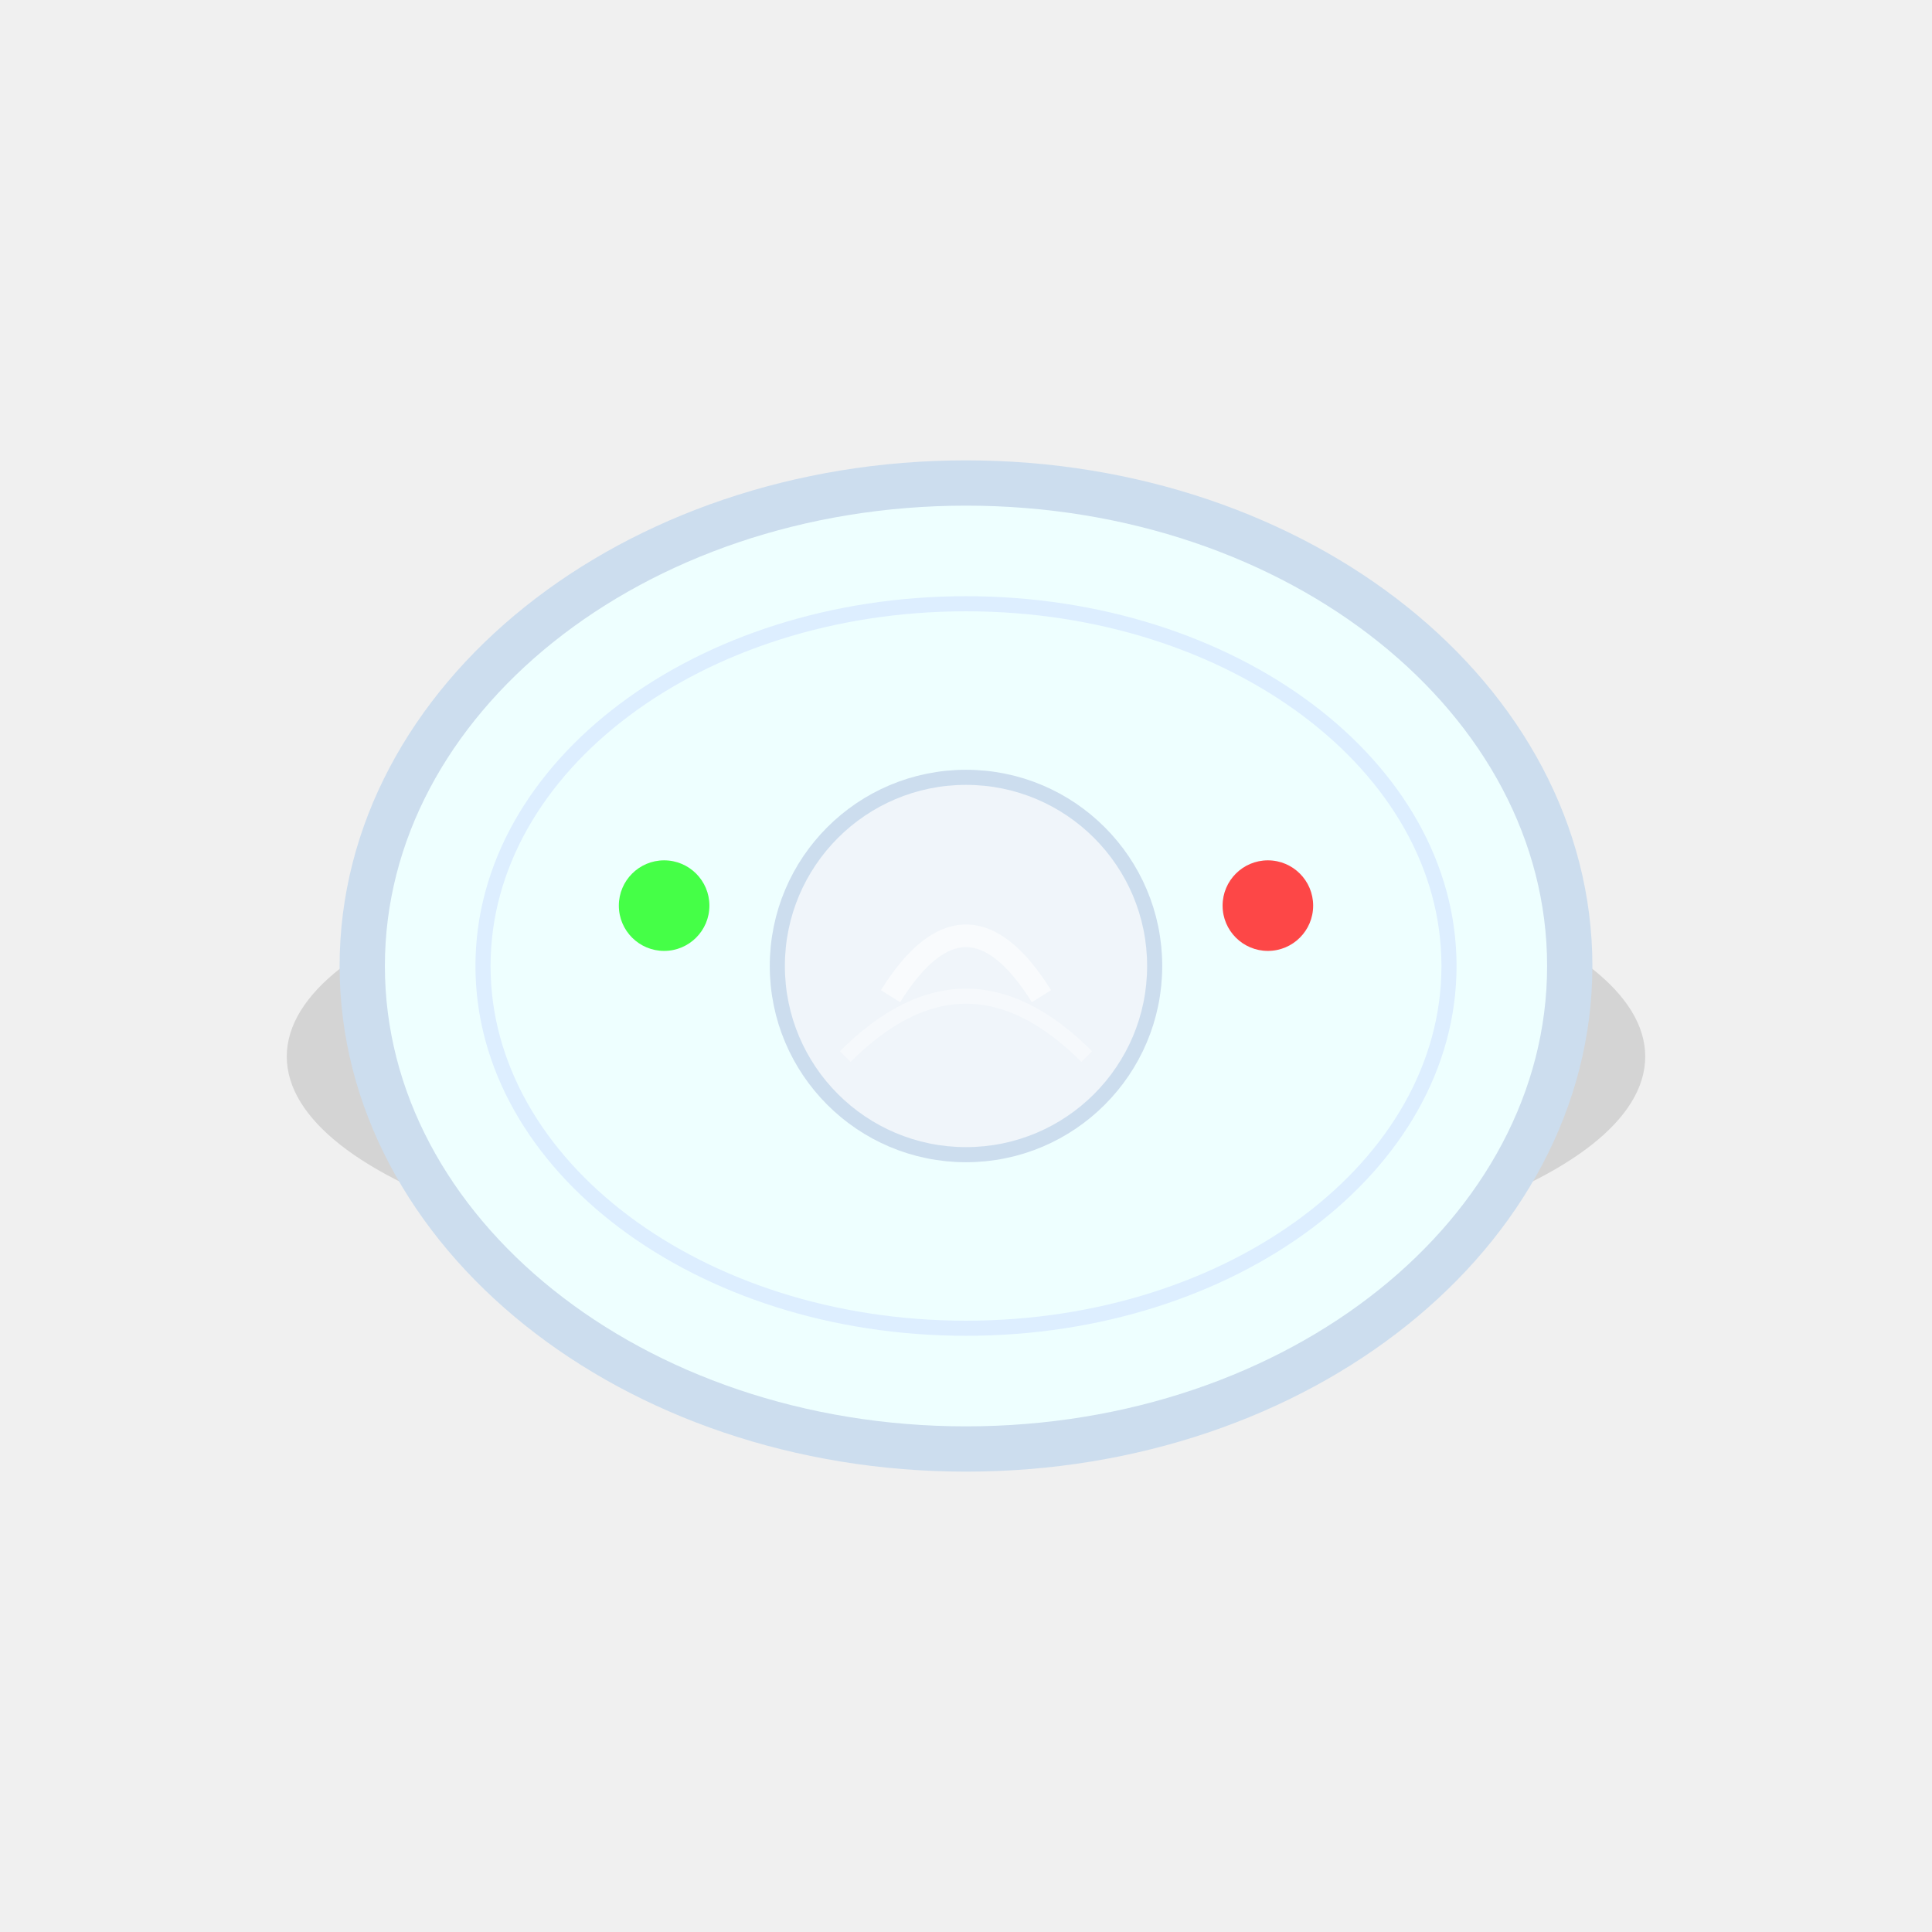
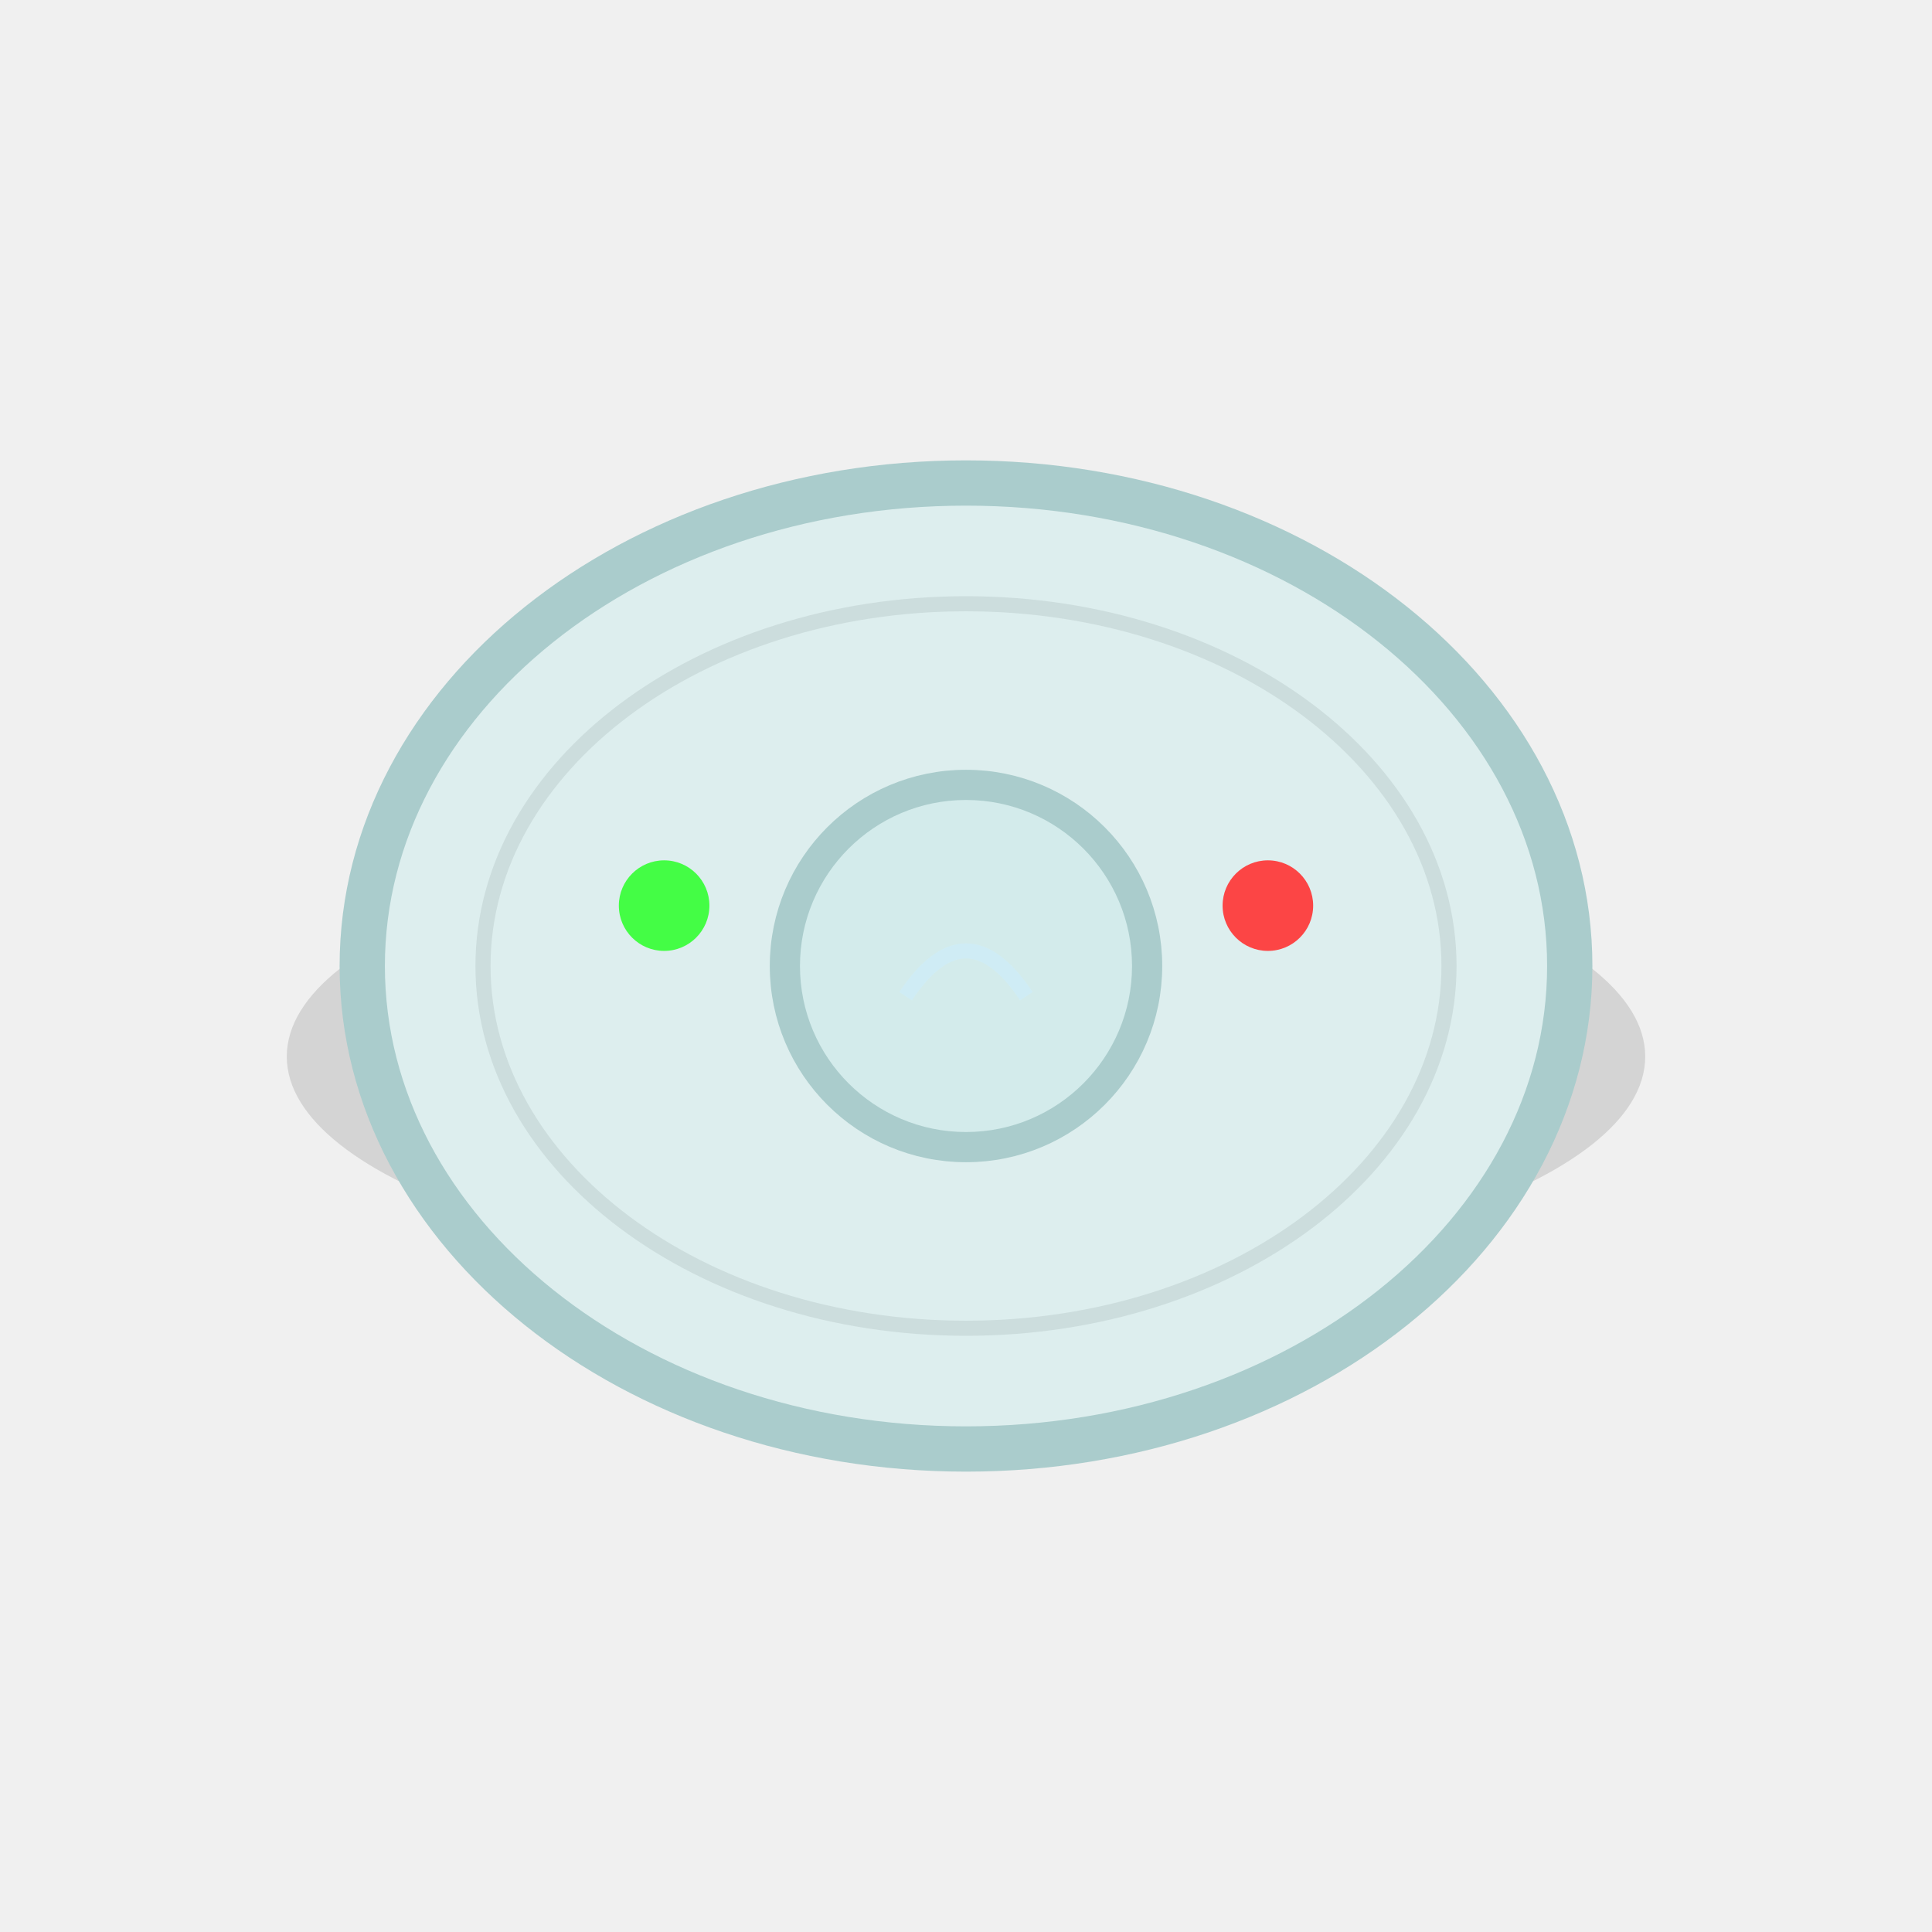
<svg xmlns="http://www.w3.org/2000/svg" viewBox="0 0 256 256" width="256" height="256">
  <ellipse cx="128" cy="140" rx="90" ry="30" fill="rgba(0,0,0,0.12)" />
-   <ellipse cx="128" cy="128" rx="80" ry="64" fill="#EEFFFF" stroke="#CCDDEE" stroke-width="6" />
-   <ellipse cx="128" cy="128" rx="64" ry="48" fill="none" stroke="#DDEEFF" stroke-width="2" />
-   <circle cx="128" cy="128" r="24" fill="#CCDDEE" stroke="#CCDDEE" stroke-width="4" />
-   <circle cx="128" cy="128" r="24" fill="#FFFFFF" opacity="0.7" />
+   <ellipse cx="128" cy="128" rx="80" ry="64" fill="#DDEEEE" stroke="#AACCCC" stroke-width="6" />
+   <ellipse cx="128" cy="128" rx="64" ry="48" fill="none" stroke="#CCDDDD" stroke-width="2" />
+   <circle cx="128" cy="128" r="24" fill="#AACCCC" stroke="#AACCCC" stroke-width="4" />
+   <circle cx="128" cy="128" r="22" fill="#EEFFFF" opacity="0.6" />
  <circle cx="88" cy="120" r="6" fill="#33FF33" opacity="0.9" />
  <circle cx="168" cy="120" r="6" fill="#FF3333" opacity="0.9" />
-   <path d="M118 132 Q128 116 138 132" fill="none" stroke="#FFFFFF" stroke-width="3" opacity="0.6" />
-   <path d="M112 140 Q128 124 144 140" fill="none" stroke="#FFFFFF" stroke-width="2" opacity="0.4" />
+   <path d="M120 132 Q128 120 136 132" fill="none" stroke="#CCEEFF" stroke-width="2" opacity="0.5" />
</svg>
